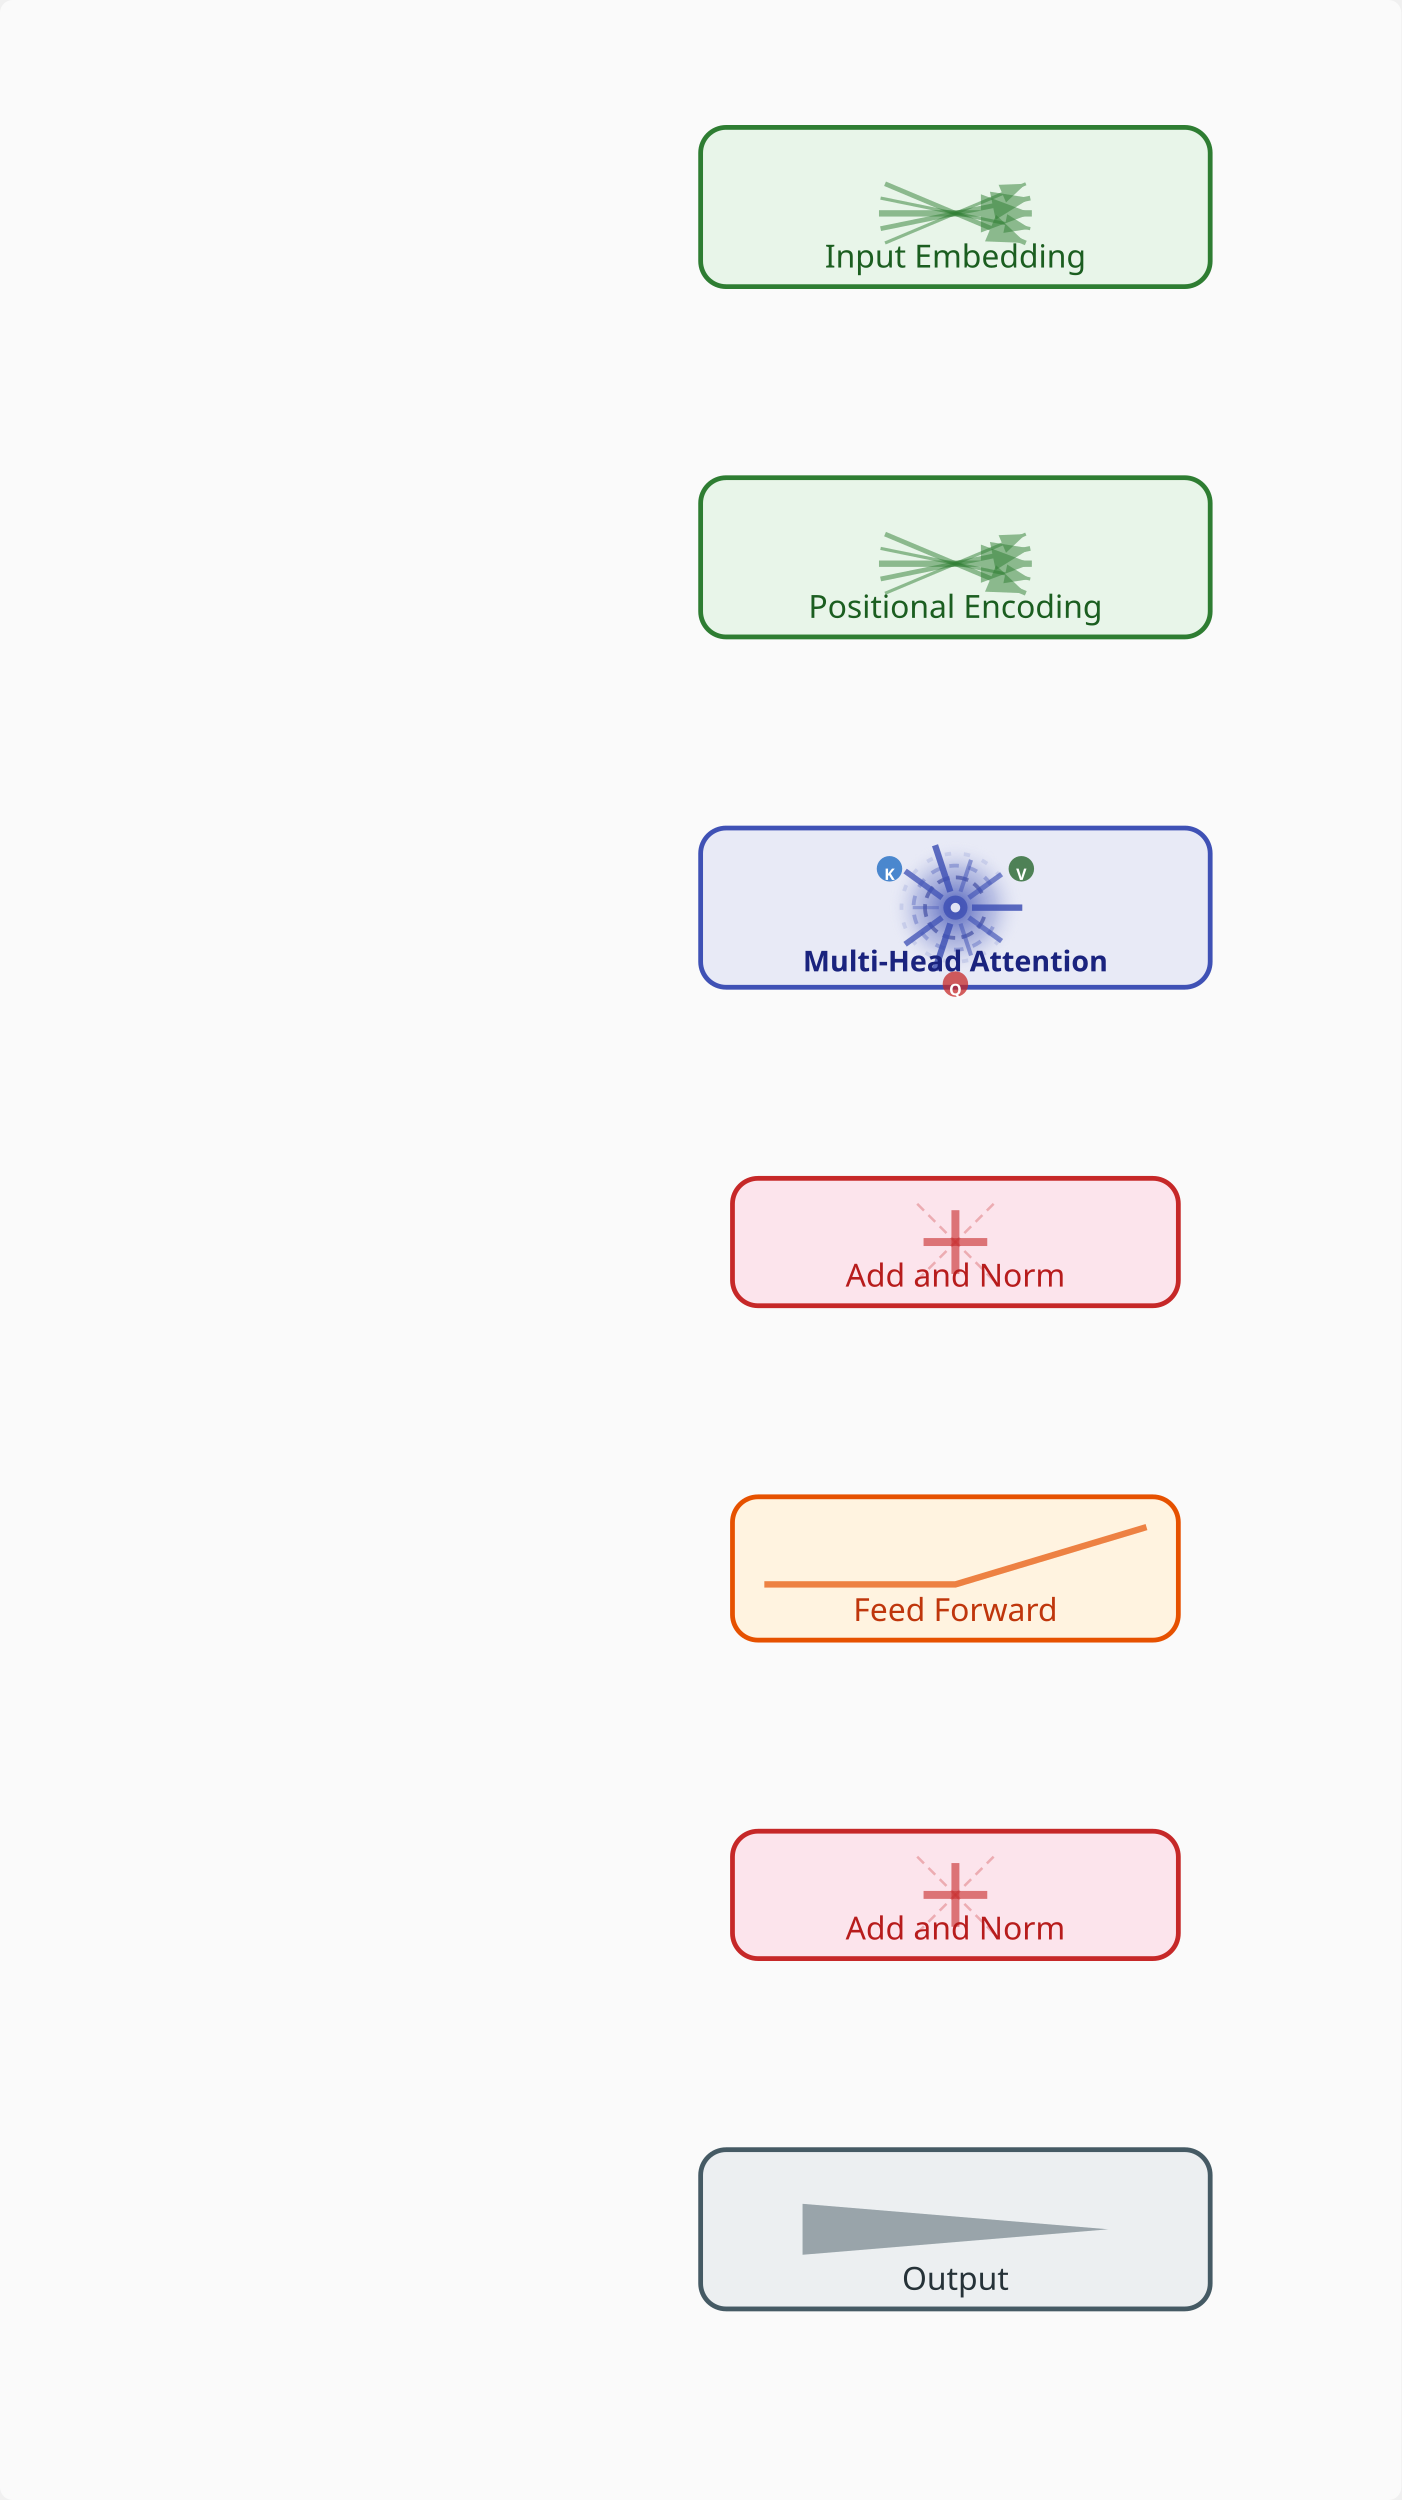
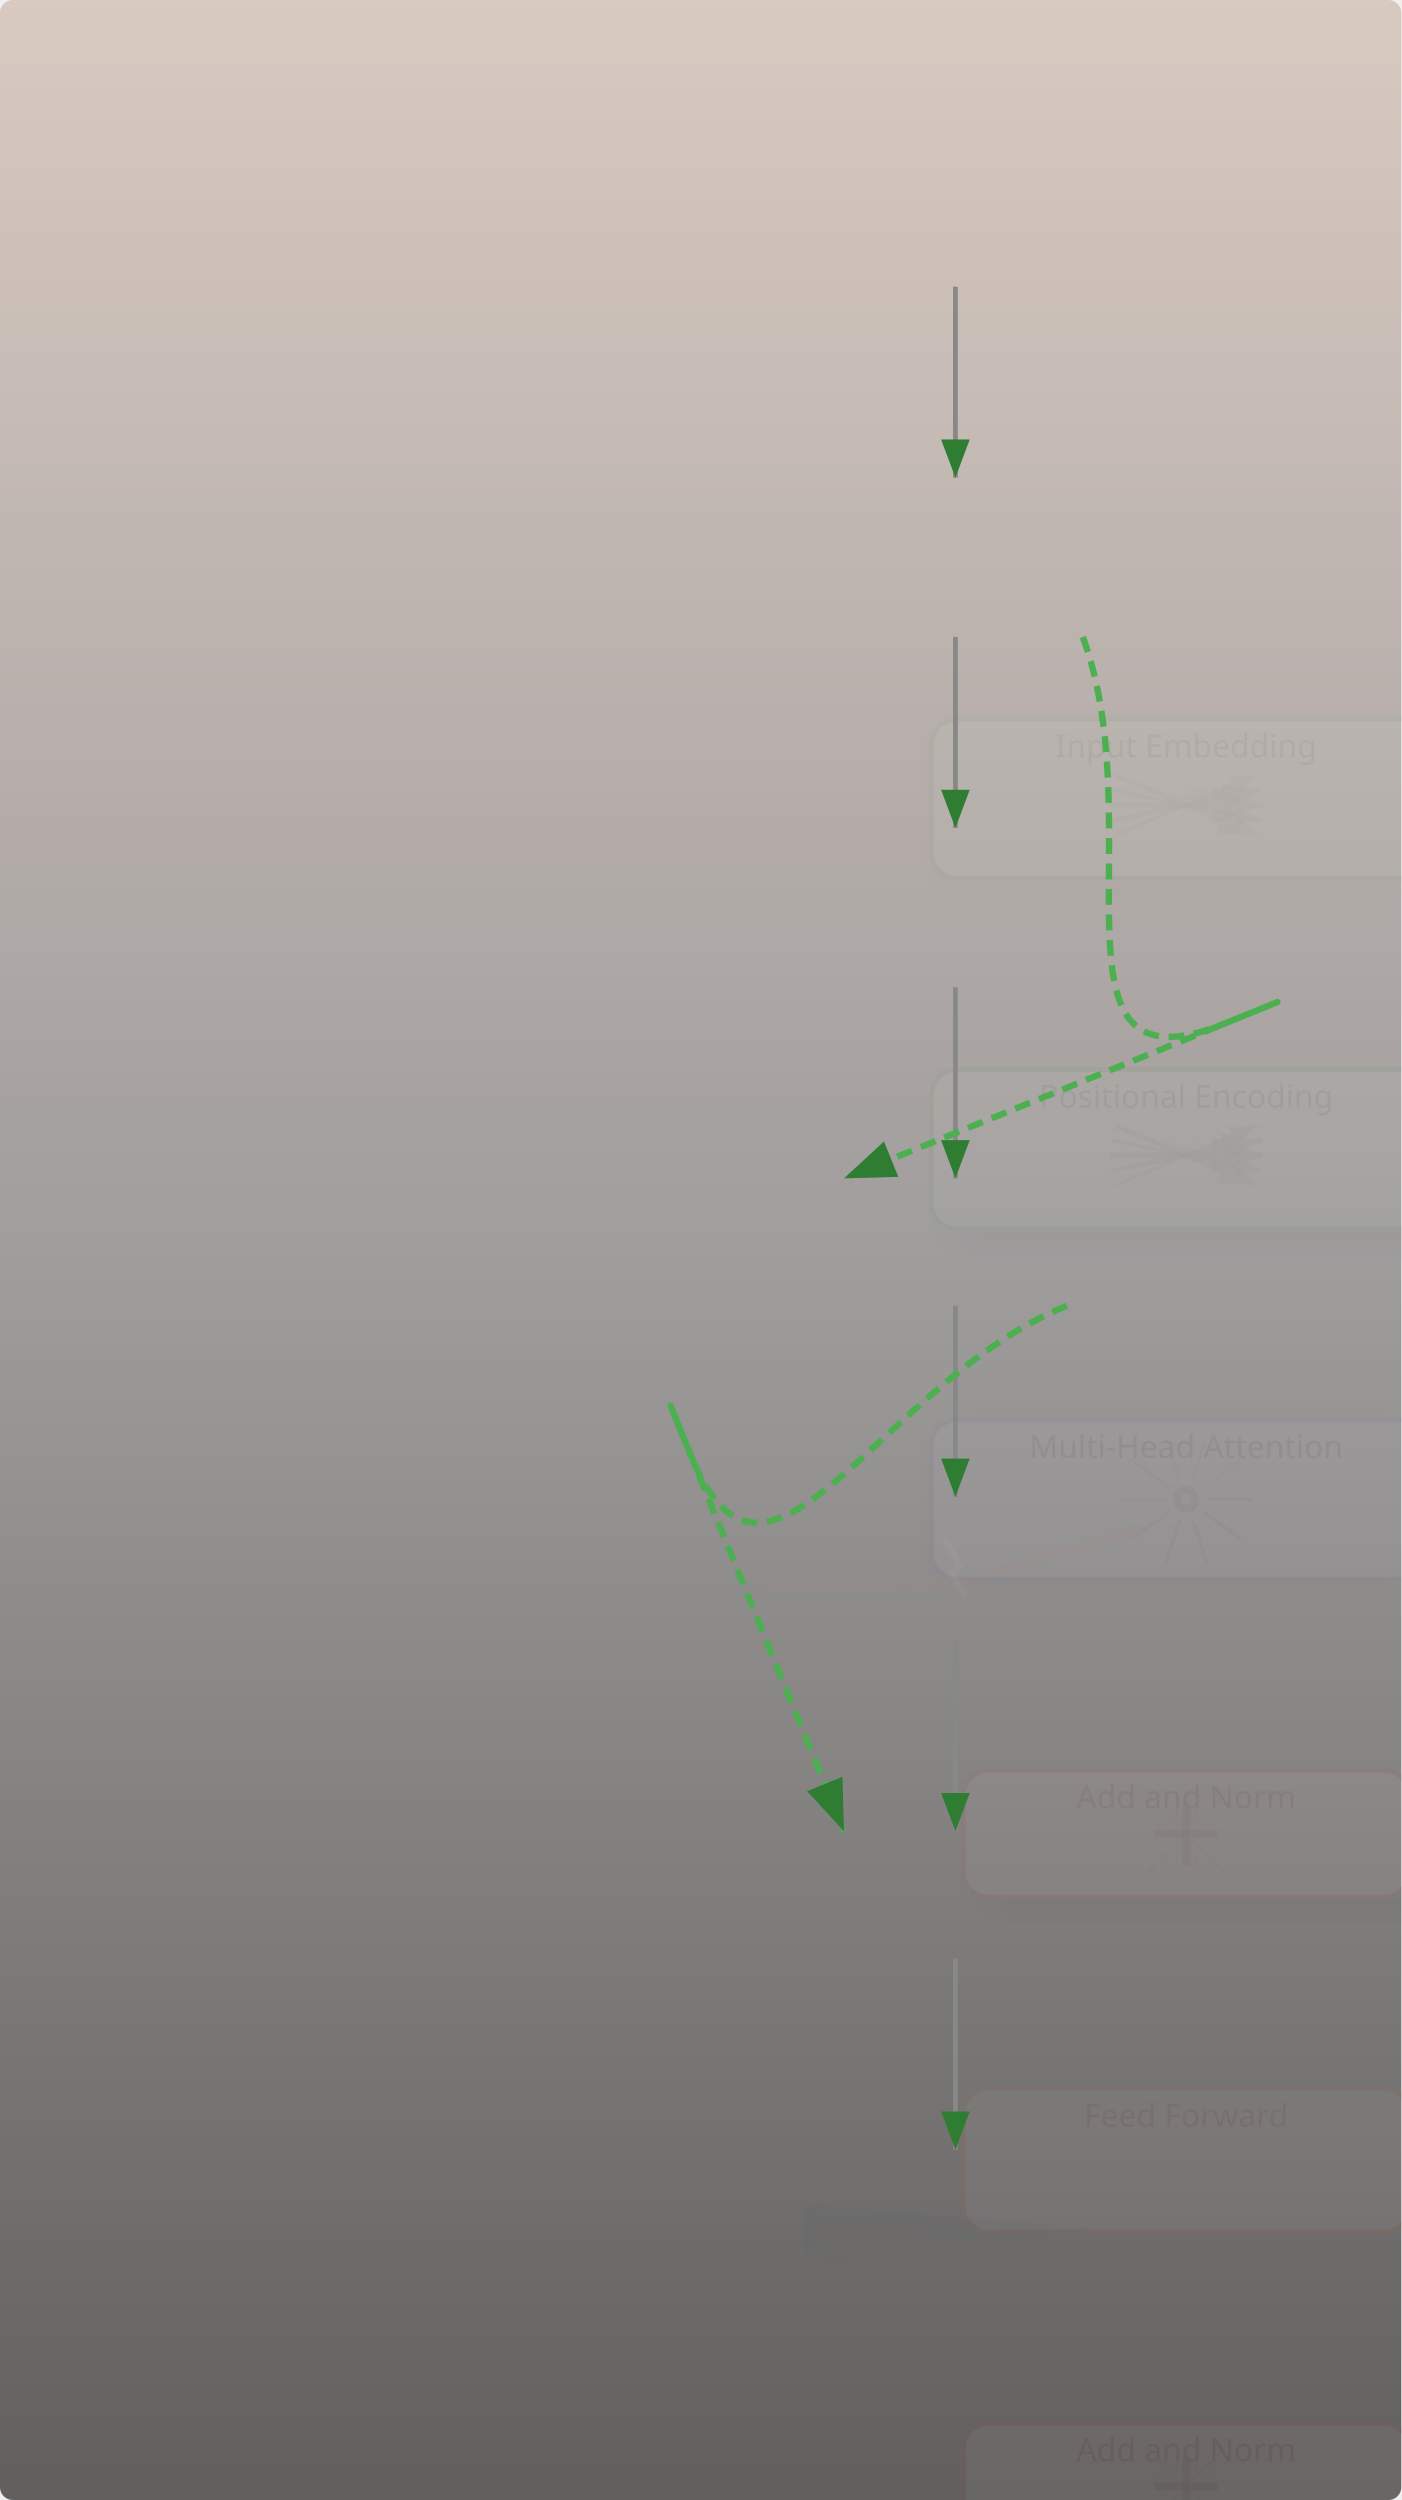
- <svg xmlns="http://www.w3.org/2000/svg" viewBox="0 0 440 785" width="440" height="785" style="max-width:100%;height:auto;">
-   <rect width="440" height="785" fill="#FAFAFA" rx="4" />
+ <svg xmlns="http://www.w3.org/2000/svg" viewBox="0 0 440.0 785.0" width="440.0" height="785.0" style="max-width:100%;height:auto;">
+   <rect width="440.0" height="785.0" fill="url(#astro-bg-gradient)" rx="4" />
  <defs>
    <marker id="arrow-green" markerWidth="8" markerHeight="6" refX="8" refY="3" orient="auto">
      <polygon points="0 0, 8 3, 0 6" fill="#2E7D32" />
    </marker>
+     <linearGradient id="astro-bg-gradient" x1="0" y1="0" x2="0" y2="1" gradientUnits="objectBoundingBox">
+       <stop offset="0%" stop-color="#D9CAC1" stop-opacity="1" />
+       <stop offset="50%" stop-color="#A09D9D" stop-opacity="1" />
+       <stop offset="100%" stop-color="#615F5E" stop-opacity="1" />
+     </linearGradient>
  </defs>
  <g id="z3-layer">
-     <g id="cell-self_attn" data-z="3" transform="translate(220,260)">
-       <defs>
-         <radialGradient id="attn-heat-self_attn" cx="50%" cy="50%" r="50%">
-           <stop offset="0%" stop-color="#3F51B5" stop-opacity="0.9" />
-           <stop offset="60%" stop-color="#7986CB" stop-opacity="0.4" />
-           <stop offset="100%" stop-color="#E8EAF6" stop-opacity="0.0" />
-         </radialGradient>
-       </defs>
-       <rect x="0" y="0" width="160" height="50" rx="8" fill="#E8EAF6" stroke="#3F51B5" stroke-width="1.5" />
-       <circle cx="80.0" cy="25.0" r="21.0" fill="url(#attn-heat-self_attn)" />
-       <path d="M 89.0,27.9 A 9.5,9.5 0 1,1 89.0,22.1" fill="none" stroke="#283593" stroke-width="1.2" stroke-dasharray="4,2" opacity="0.55" />
-       <path d="M 91.8,31.0 A 13.2,13.2 0 1,1 91.8,19.0" fill="none" stroke="#5C6BC0" stroke-width="1.2" stroke-dasharray="3,3" opacity="0.45" />
-       <path d="M 93.8,35.0 A 17.0,17.0 0 1,1 93.8,15.0" fill="none" stroke="#9FA8DA" stroke-width="1.2" stroke-dasharray="2,4" opacity="0.35" />
-       <line x1="85.2" y1="25.0" x2="101.0" y2="25.0" stroke="#3F51B5" stroke-width="2.0" opacity="0.85" />
-       <line x1="84.2" y1="28.1" x2="94.5" y2="35.5" stroke="#3F51B5" stroke-width="1.6" opacity="0.65" />
-       <line x1="81.6" y1="30.0" x2="84.9" y2="40.0" stroke="#3F51B5" stroke-width="1.3" opacity="0.52" />
-       <line x1="78.4" y1="30.0" x2="73.6" y2="44.6" stroke="#3F51B5" stroke-width="2.0" opacity="0.83" />
-       <line x1="75.8" y1="28.1" x2="64.2" y2="36.5" stroke="#3F51B5" stroke-width="1.8" opacity="0.76" />
-       <line x1="74.8" y1="25.0" x2="66.6" y2="25.0" stroke="#3F51B5" stroke-width="1.0" opacity="0.37" />
-       <line x1="75.8" y1="21.9" x2="64.2" y2="13.5" stroke="#3F51B5" stroke-width="1.8" opacity="0.76" />
-       <line x1="78.4" y1="20.0" x2="73.6" y2="5.4" stroke="#3F51B5" stroke-width="2.0" opacity="0.83" />
-       <line x1="81.6" y1="20.0" x2="84.9" y2="10.0" stroke="#3F51B5" stroke-width="1.3" opacity="0.52" />
-       <line x1="84.2" y1="21.9" x2="94.5" y2="14.5" stroke="#3F51B5" stroke-width="1.6" opacity="0.65" />
-       <circle cx="80.0" cy="49.0" r="4" fill="#C62828" opacity="0.75" />
-       <text x="80.0" y="52.5" text-anchor="middle" font-family="system-ui,sans-serif" font-size="5" font-weight="bold" fill="#FFFFFF">Q</text>
-       <circle cx="59.3" cy="12.8" r="4" fill="#1565C0" opacity="0.75" />
-       <text x="59.3" y="16.3" text-anchor="middle" font-family="system-ui,sans-serif" font-size="5" font-weight="bold" fill="#FFFFFF">K</text>
-       <circle cx="100.7" cy="12.8" r="4" fill="#1B5E20" opacity="0.75" />
-       <text x="100.7" y="16.3" text-anchor="middle" font-family="system-ui,sans-serif" font-size="5" font-weight="bold" fill="#FFFFFF">V</text>
-       <circle cx="80.0" cy="25.0" r="3.8" fill="#3F51B5" opacity="0.85" />
-       <circle cx="80.0" cy="25.0" r="1.5" fill="#E8EAF6" opacity="0.95" />
-       <text x="80.0" y="45" text-anchor="middle" font-family="system-ui,sans-serif" font-size="9" font-weight="600" fill="#1A237E">Multi-Head Attention</text>
+     <defs>
+       <filter id="shadow-ffn" x="-20%" y="-20%" width="140%" height="140%">
+         <feDropShadow dx="2.0" dy="2.0" stdDeviation="3.38" flood-color="#000000" flood-opacity="0.08" />
+       </filter>
+     </defs>
+     <g id="cell-ffn" data-z="3" opacity="0.05" filter="url(#shadow-ffn)" transform="translate(230.0,470.0)">
+       <rect x="72.458" y="185.817" width="140" height="45" rx="8" fill="#FFF3E0" stroke="#E65100" stroke-width="1.5" />
+       <path fill="none" stroke="#E65100" stroke-width="2" opacity="0.7" d="M 10.000,27.500 C 28.800,27.500 31.200,27.500 30.000,27.500 C 48.800,27.500 51.200,27.500 50.000,27.500 C 68.800,27.500 71.149,27.155 70.000,27.500 C 88.851,21.845 91.149,21.155 90.000,21.500 C 108.851,15.845 111.149,15.155 110.000,15.500 L 130.000,9.500" />
+       <text x="142.458" y="197.817" text-anchor="middle" font-family="system-ui,sans-serif" font-size="10" fill="#BF360C">Feed Forward</text>
+       <g class="decal-overlay" opacity="1.000">
+         <path d="M 67.220,14.170 C 71.214,20.553 70.878,22.274 71.850,21.570 C 69.492,23.276 69.172,24.987 68.520,23.980 L 72.590,30.270" fill="none" stroke="white" stroke-width="1.8" stroke-linecap="round" stroke-linejoin="round" opacity="0.696" />
+         <path d="M 67.220,14.170 C 71.214,20.553 70.878,22.274 71.850,21.570 C 69.492,23.276 69.172,24.987 68.520,23.980 L 72.590,30.270" fill="none" stroke="#FFE0B2" stroke-width="3.5" stroke-linecap="round" stroke-linejoin="round" opacity="0.243" />
+       </g>
    </g>
-     <g id="cell-input_embed" data-z="3" transform="translate(220,40)">
-       <rect x="0" y="0" width="160" height="50" rx="8" fill="#E8F5E9" stroke="#2E7D32" stroke-width="1.5" />
-       <line x1="57.9" y1="36.3" x2="102.1" y2="17.7" stroke="#2E7D32" stroke-width="1.0" opacity="0.5" marker-end="url(#arrow-green)" />
-       <line x1="56.5" y1="31.8" x2="103.5" y2="22.2" stroke="#2E7D32" stroke-width="1.5" opacity="0.5" marker-end="url(#arrow-green)" />
-       <line x1="56.0" y1="27.0" x2="104.0" y2="27.0" stroke="#2E7D32" stroke-width="2.0" opacity="0.5" marker-end="url(#arrow-green)" />
-       <line x1="56.5" y1="22.2" x2="103.5" y2="31.8" stroke="#2E7D32" stroke-width="1.0" opacity="0.5" marker-end="url(#arrow-green)" />
-       <line x1="57.9" y1="17.7" x2="102.1" y2="36.3" stroke="#2E7D32" stroke-width="1.5" opacity="0.5" marker-end="url(#arrow-green)" />
-       <text x="80.0" y="44" text-anchor="middle" font-family="system-ui,sans-serif" font-size="10" fill="#1B5E20">Input Embedding</text>
+     <defs>
+       <filter id="shadow-input_embed" x="-20%" y="-20%" width="140%" height="140%">
+         <feDropShadow dx="2.0" dy="2.0" stdDeviation="3.75" flood-color="#000000" flood-opacity="0.35" />
+       </filter>
+     </defs>
+     <g id="cell-input_embed" data-z="3" opacity="0.05" filter="url(#shadow-input_embed)" transform="translate(220.0,40.0)">
+       <rect x="72.458" y="185.817" width="160" height="50" rx="8" fill="#E8F5E9" stroke="#2E7D32" stroke-width="1.5" />
+       <line x1="130.358" y1="222.117" x2="174.558" y2="203.517" stroke="#2E7D32" stroke-width="1.0" opacity="0.5" marker-end="url(#arrow-green)" />
+       <line x1="128.958" y1="217.617" x2="175.958" y2="208.017" stroke="#2E7D32" stroke-width="1.5" opacity="0.5" marker-end="url(#arrow-green)" />
+       <line x1="128.458" y1="212.817" x2="176.458" y2="212.817" stroke="#2E7D32" stroke-width="2.0" opacity="0.5" marker-end="url(#arrow-green)" />
+       <line x1="128.958" y1="208.017" x2="175.958" y2="217.617" stroke="#2E7D32" stroke-width="1.0" opacity="0.5" marker-end="url(#arrow-green)" />
+       <line x1="130.358" y1="203.517" x2="174.558" y2="222.117" stroke="#2E7D32" stroke-width="1.5" opacity="0.5" marker-end="url(#arrow-green)" />
+       <text x="152.458" y="197.817" text-anchor="middle" font-family="system-ui,sans-serif" font-size="10" fill="#1B5E20">Input Embedding</text>
+       <g class="decal-overlay" opacity="1.000">
+         <defs>
+           <marker id="decal-arrow-3110" markerWidth="6" markerHeight="6" refX="3" refY="3" orient="auto">
+             <path d="M0,0 L6,3 L0,6 Z" fill="#2E7D32" opacity="0.350" />
+           </marker>
+         </defs>
+         <line x1="146.848" y1="212.177" x2="158.068" y2="209.457" stroke="#2E7D32" stroke-width="1.5" opacity="0.350" marker-end="url(#decal-arrow-3110)" />
+       </g>
    </g>
-     <g id="cell-ffn" data-z="3" transform="translate(230,470)">
-       <rect x="0" y="0" width="140" height="45" rx="8" fill="#FFF3E0" stroke="#E65100" stroke-width="1.5" />
-       <polyline points="10.0,27.5 30.0,27.5 50.0,27.5 70.0,27.5 90.0,21.5 110.0,15.5 130.0,9.5" fill="none" stroke="#E65100" stroke-width="2" opacity="0.7" />
-       <text x="70.0" y="39" text-anchor="middle" font-family="system-ui,sans-serif" font-size="10" fill="#BF360C">Feed Forward</text>
+     <defs>
+       <filter id="shadow-output" x="-20%" y="-20%" width="140%" height="140%">
+         <feDropShadow dx="2.0" dy="2.0" stdDeviation="3.75" flood-color="#000000" flood-opacity="0.35" />
+       </filter>
+     </defs>
+     <g id="cell-output" data-z="3" opacity="0.094" filter="url(#shadow-output)" transform="translate(220.0,675.0)">
+       <rect x="72.458" y="185.817" width="160" height="50" rx="8" fill="#ECEFF1" stroke="#455A64" stroke-width="1.5" />
+       <polygon points="32.0,17.0 128.0,25.0 32.0,33.0" fill="#455A64" opacity="0.5" />
+       <text x="152.458" y="197.817" text-anchor="middle" font-family="system-ui,sans-serif" font-size="10" fill="#263238">Output</text>
    </g>
-     <g id="cell-output" data-z="3" transform="translate(220,675)">
-       <rect x="0" y="0" width="160" height="50" rx="8" fill="#ECEFF1" stroke="#455A64" stroke-width="1.5" />
-       <polygon points="32.0,17.0 128.0,25.0 32.0,33.0" fill="#455A64" opacity="0.5" />
-       <text x="80.0" y="44" text-anchor="middle" font-family="system-ui,sans-serif" font-size="10" fill="#263238">Output</text>
+     <defs>
+       <filter id="shadow-self_attn" x="-20%" y="-20%" width="140%" height="140%">
+         <feDropShadow dx="2.0" dy="2.0" stdDeviation="3.75" flood-color="#000000" flood-opacity="0.35" />
+       </filter>
+     </defs>
+     <g id="cell-self_attn" data-z="3" opacity="0.05" filter="url(#shadow-self_attn)" transform="translate(220.0,260.0)">
+       <rect x="72.458" y="185.817" width="160" height="50" rx="8" fill="#E8EAF6" stroke="#3F51B5" stroke-width="1.5" />
+       <line x1="158.758" y1="210.817" x2="173.458" y2="210.817" stroke="#3F51B5" stroke-width="1" opacity="0.60" />
+       <line x1="157.558" y1="214.517" x2="169.458" y2="223.117" stroke="#3F51B5" stroke-width="1" opacity="0.56" />
+       <line x1="154.358" y1="216.817" x2="158.958" y2="230.817" stroke="#3F51B5" stroke-width="1" opacity="0.52" />
+       <line x1="150.558" y1="216.817" x2="145.958" y2="230.817" stroke="#3F51B5" stroke-width="1" opacity="0.47" />
+       <line x1="147.358" y1="214.517" x2="135.458" y2="223.117" stroke="#3F51B5" stroke-width="1" opacity="0.43" />
+       <line x1="146.158" y1="210.817" x2="131.458" y2="210.817" stroke="#3F51B5" stroke-width="1" opacity="0.39" />
+       <line x1="147.358" y1="207.117" x2="135.458" y2="198.517" stroke="#3F51B5" stroke-width="1" opacity="0.35" />
+       <line x1="150.558" y1="204.817" x2="145.958" y2="190.817" stroke="#3F51B5" stroke-width="1" opacity="0.31" />
+       <line x1="154.358" y1="204.817" x2="158.958" y2="190.817" stroke="#3F51B5" stroke-width="1" opacity="0.26" />
+       <line x1="157.558" y1="207.117" x2="169.458" y2="198.517" stroke="#3F51B5" stroke-width="1" opacity="0.22" />
+       <circle cx="152.458" cy="210.817" r="4.2" fill="#3F51B5" opacity="0.7" />
+       <circle cx="152.458" cy="210.817" r="1.68" fill="#E8EAF6" />
+       <text x="152.458" y="197.817" text-anchor="middle" font-family="system-ui,sans-serif" font-size="10" fill="#1A237E">Multi-Head Attention</text>
+       <g class="decal-overlay" opacity="1.000">
+         <circle cx="158.338" cy="204.937" r="2.52" fill="white" opacity="0.450" />
+         <circle cx="160.858" cy="207.457" r="1.13" fill="white" opacity="0.225" />
+       </g>
    </g>
  </g>
  <g id="z5-layer">
-     <g id="cell-add_norm2" data-z="5" transform="translate(230,575)">
-       <rect x="0" y="0" width="140" height="40" rx="8" fill="#FCE4EC" stroke="#C62828" stroke-width="1.5" />
-       <line x1="60.0" y1="20.0" x2="80.0" y2="20.0" stroke="#C62828" stroke-width="2.5" opacity="0.6" />
-       <line x1="70.0" y1="10.0" x2="70.0" y2="30.0" stroke="#C62828" stroke-width="2.5" opacity="0.6" />
-       <line x1="58.0" y1="8.0" x2="70.0" y2="20.0" stroke="#C62828" stroke-width="0.8" opacity="0.3" stroke-dasharray="3,2" />
-       <line x1="82.0" y1="8.0" x2="70.0" y2="20.0" stroke="#C62828" stroke-width="0.8" opacity="0.3" stroke-dasharray="3,2" />
-       <line x1="58.0" y1="32.0" x2="70.0" y2="20.0" stroke="#C62828" stroke-width="0.8" opacity="0.3" stroke-dasharray="3,2" />
-       <line x1="82.0" y1="32.0" x2="70.0" y2="20.0" stroke="#C62828" stroke-width="0.8" opacity="0.3" stroke-dasharray="3,2" />
-       <text x="70.0" y="34" text-anchor="middle" font-family="system-ui,sans-serif" font-size="10" fill="#B71C1C">Add and Norm</text>
+     <defs>
+       <filter id="shadow-pos_encode" x="-20%" y="-20%" width="140%" height="140%">
+         <feDropShadow dx="8.0" dy="8.0" stdDeviation="5.35" flood-color="#000000" flood-opacity="0.55" />
+       </filter>
+     </defs>
+     <g id="cell-pos_encode" data-z="5" opacity="0.05" filter="url(#shadow-pos_encode)" transform="translate(220.0,150.0)">
+       <rect x="72.458" y="185.817" width="160" height="50" rx="8" fill="#E8F5E9" stroke="#2E7D32" stroke-width="1.5" />
+       <line x1="130.358" y1="222.117" x2="174.558" y2="203.517" stroke="#2E7D32" stroke-width="1.0" opacity="0.5" marker-end="url(#arrow-green)" />
+       <line x1="128.958" y1="217.617" x2="175.958" y2="208.017" stroke="#2E7D32" stroke-width="1.5" opacity="0.5" marker-end="url(#arrow-green)" />
+       <line x1="128.458" y1="212.817" x2="176.458" y2="212.817" stroke="#2E7D32" stroke-width="2.0" opacity="0.5" marker-end="url(#arrow-green)" />
+       <line x1="128.958" y1="208.017" x2="175.958" y2="217.617" stroke="#2E7D32" stroke-width="1.0" opacity="0.5" marker-end="url(#arrow-green)" />
+       <line x1="130.358" y1="203.517" x2="174.558" y2="222.117" stroke="#2E7D32" stroke-width="1.5" opacity="0.5" marker-end="url(#arrow-green)" />
+       <text x="152.458" y="197.817" text-anchor="middle" font-family="system-ui,sans-serif" font-size="10" fill="#1B5E20">Positional Encoding</text>
+       <g class="decal-overlay" opacity="1.000">
+         <defs>
+           <marker id="decal-arrow-7518" markerWidth="6" markerHeight="6" refX="3" refY="3" orient="auto">
+             <path d="M0,0 L6,3 L0,6 Z" fill="#2E7D32" opacity="0.350" />
+           </marker>
+         </defs>
+         <line x1="146.818" y1="209.557" x2="158.098" y2="212.077" stroke="#2E7D32" stroke-width="1.5" opacity="0.350" marker-end="url(#decal-arrow-7518)" />
+       </g>
    </g>
-     <g id="cell-add_norm1" data-z="5" transform="translate(230,370)">
-       <rect x="0" y="0" width="140" height="40" rx="8" fill="#FCE4EC" stroke="#C62828" stroke-width="1.5" />
-       <line x1="60.0" y1="20.0" x2="80.0" y2="20.0" stroke="#C62828" stroke-width="2.5" opacity="0.6" />
-       <line x1="70.0" y1="10.0" x2="70.0" y2="30.0" stroke="#C62828" stroke-width="2.5" opacity="0.6" />
-       <line x1="58.0" y1="8.0" x2="70.0" y2="20.0" stroke="#C62828" stroke-width="0.8" opacity="0.3" stroke-dasharray="3,2" />
-       <line x1="82.0" y1="8.0" x2="70.0" y2="20.0" stroke="#C62828" stroke-width="0.8" opacity="0.3" stroke-dasharray="3,2" />
-       <line x1="58.0" y1="32.0" x2="70.0" y2="20.0" stroke="#C62828" stroke-width="0.8" opacity="0.3" stroke-dasharray="3,2" />
-       <line x1="82.0" y1="32.0" x2="70.0" y2="20.0" stroke="#C62828" stroke-width="0.8" opacity="0.3" stroke-dasharray="3,2" />
-       <text x="70.0" y="34" text-anchor="middle" font-family="system-ui,sans-serif" font-size="10" fill="#B71C1C">Add and Norm</text>
+     <defs>
+       <filter id="shadow-add_norm1" x="-20%" y="-20%" width="140%" height="140%">
+         <feDropShadow dx="8.0" dy="8.0" stdDeviation="4.6" flood-color="#000000" flood-opacity="0.55" />
+       </filter>
+     </defs>
+     <g id="cell-add_norm1" data-z="5" opacity="0.05" filter="url(#shadow-add_norm1)" transform="translate(230.0,370.0)">
+       <rect x="72.458" y="185.817" width="140" height="40" rx="8" fill="#FCE4EC" stroke="#C62828" stroke-width="1.5" />
+       <line x1="132.458" y1="205.817" x2="152.458" y2="205.817" stroke="#C62828" stroke-width="2.5" opacity="0.6" />
+       <line x1="142.458" y1="195.817" x2="142.458" y2="215.817" stroke="#C62828" stroke-width="2.5" opacity="0.6" />
+       <line x1="130.458" y1="193.817" x2="142.458" y2="205.817" stroke="#C62828" stroke-width="0.8" opacity="0.3" stroke-dasharray="3,2" />
+       <line x1="154.458" y1="193.817" x2="142.458" y2="205.817" stroke="#C62828" stroke-width="0.8" opacity="0.3" stroke-dasharray="3,2" />
+       <line x1="130.458" y1="217.817" x2="142.458" y2="205.817" stroke="#C62828" stroke-width="0.8" opacity="0.3" stroke-dasharray="3,2" />
+       <line x1="154.458" y1="217.817" x2="142.458" y2="205.817" stroke="#C62828" stroke-width="0.8" opacity="0.3" stroke-dasharray="3,2" />
+       <text x="142.458" y="197.817" text-anchor="middle" font-family="system-ui,sans-serif" font-size="10" fill="#B71C1C">Add and Norm</text>
+       <g class="decal-overlay" opacity="1.000">
+         <line x1="133.658" y1="202.937" x2="151.258" y2="202.937" stroke="#C62828" stroke-width="0.7" opacity="0.200" stroke-dasharray="4,3" />
+         <line x1="133.658" y1="205.817" x2="151.258" y2="205.817" stroke="#C62828" stroke-width="0.7" opacity="0.200" stroke-dasharray="4,3" />
+         <line x1="133.658" y1="208.697" x2="151.258" y2="208.697" stroke="#C62828" stroke-width="0.7" opacity="0.200" stroke-dasharray="4,3" />
+         <line x1="139.578" y1="197.017" x2="139.578" y2="214.617" stroke="#C62828" stroke-width="0.7" opacity="0.200" stroke-dasharray="4,3" />
+         <line x1="142.458" y1="197.017" x2="142.458" y2="214.617" stroke="#C62828" stroke-width="0.7" opacity="0.200" stroke-dasharray="4,3" />
+         <line x1="145.338" y1="197.017" x2="145.338" y2="214.617" stroke="#C62828" stroke-width="0.7" opacity="0.200" stroke-dasharray="4,3" />
+       </g>
    </g>
-     <g id="cell-pos_encode" data-z="5" transform="translate(220,150)">
-       <rect x="0" y="0" width="160" height="50" rx="8" fill="#E8F5E9" stroke="#2E7D32" stroke-width="1.5" />
-       <line x1="57.9" y1="36.3" x2="102.1" y2="17.7" stroke="#2E7D32" stroke-width="1.0" opacity="0.5" marker-end="url(#arrow-green)" />
-       <line x1="56.5" y1="31.8" x2="103.5" y2="22.2" stroke="#2E7D32" stroke-width="1.5" opacity="0.5" marker-end="url(#arrow-green)" />
-       <line x1="56.0" y1="27.0" x2="104.0" y2="27.0" stroke="#2E7D32" stroke-width="2.0" opacity="0.5" marker-end="url(#arrow-green)" />
-       <line x1="56.5" y1="22.2" x2="103.5" y2="31.8" stroke="#2E7D32" stroke-width="1.0" opacity="0.5" marker-end="url(#arrow-green)" />
-       <line x1="57.9" y1="17.7" x2="102.1" y2="36.3" stroke="#2E7D32" stroke-width="1.5" opacity="0.5" marker-end="url(#arrow-green)" />
-       <text x="80.0" y="44" text-anchor="middle" font-family="system-ui,sans-serif" font-size="10" fill="#1B5E20">Positional Encoding</text>
+     <defs>
+       <filter id="shadow-add_norm2" x="-20%" y="-20%" width="140%" height="140%">
+         <feDropShadow dx="8.0" dy="8.0" stdDeviation="4.6" flood-color="#000000" flood-opacity="0.55" />
+       </filter>
+     </defs>
+     <g id="cell-add_norm2" data-z="5" opacity="0.05" filter="url(#shadow-add_norm2)" transform="translate(230.0,575.0)">
+       <rect x="72.458" y="185.817" width="140" height="40" rx="8" fill="#FCE4EC" stroke="#C62828" stroke-width="1.5" />
+       <line x1="132.458" y1="205.817" x2="152.458" y2="205.817" stroke="#C62828" stroke-width="2.5" opacity="0.6" />
+       <line x1="142.458" y1="195.817" x2="142.458" y2="215.817" stroke="#C62828" stroke-width="2.5" opacity="0.6" />
+       <line x1="130.458" y1="193.817" x2="142.458" y2="205.817" stroke="#C62828" stroke-width="0.8" opacity="0.3" stroke-dasharray="3,2" />
+       <line x1="154.458" y1="193.817" x2="142.458" y2="205.817" stroke="#C62828" stroke-width="0.8" opacity="0.3" stroke-dasharray="3,2" />
+       <line x1="130.458" y1="217.817" x2="142.458" y2="205.817" stroke="#C62828" stroke-width="0.8" opacity="0.3" stroke-dasharray="3,2" />
+       <line x1="154.458" y1="217.817" x2="142.458" y2="205.817" stroke="#C62828" stroke-width="0.8" opacity="0.3" stroke-dasharray="3,2" />
+       <text x="142.458" y="197.817" text-anchor="middle" font-family="system-ui,sans-serif" font-size="10" fill="#B71C1C">Add and Norm</text>
+       <g class="decal-overlay" opacity="1.000">
+         <line x1="133.658" y1="202.937" x2="151.258" y2="202.937" stroke="#C62828" stroke-width="0.7" opacity="0.200" stroke-dasharray="4,3" />
+         <line x1="133.658" y1="205.817" x2="151.258" y2="205.817" stroke="#C62828" stroke-width="0.7" opacity="0.200" stroke-dasharray="4,3" />
+         <line x1="133.658" y1="208.697" x2="151.258" y2="208.697" stroke="#C62828" stroke-width="0.7" opacity="0.200" stroke-dasharray="4,3" />
+         <line x1="139.578" y1="197.017" x2="139.578" y2="214.617" stroke="#C62828" stroke-width="0.7" opacity="0.200" stroke-dasharray="4,3" />
+         <line x1="142.458" y1="197.017" x2="142.458" y2="214.617" stroke="#C62828" stroke-width="0.7" opacity="0.200" stroke-dasharray="4,3" />
+         <line x1="145.338" y1="197.017" x2="145.338" y2="214.617" stroke="#C62828" stroke-width="0.7" opacity="0.200" stroke-dasharray="4,3" />
+       </g>
    </g>
  </g>
+   <g id="edges-layer" style="pointer-events:none;">
+     <path d="M300.0,90.0 L300.0,150.0" stroke="#888" stroke-width="1.5" fill="none" marker-end="url(#arrow-green)" />
+     <path d="M300.0,200.0 L300.0,260.0" stroke="#888" stroke-width="1.5" fill="none" marker-end="url(#arrow-green)" />
+     <path d="M300.0,310.0 L300.0,370.0" stroke="#888" stroke-width="1.5" fill="none" marker-end="url(#arrow-green)" />
+     <path d="M300.0,410.0 L300.0,470.0" stroke="#888" stroke-width="1.5" fill="none" marker-end="url(#arrow-green)" />
+     <path d="M300.0,515.0 L300.0,575.0" stroke="#888" stroke-width="1.5" fill="none" marker-end="url(#arrow-green)" />
+     <path d="M300.0,615.0 L300.0,675.0" stroke="#888" stroke-width="1.5" fill="none" marker-end="url(#arrow-green)" />
+     <path d="M340.0,200.0 C362.4,260.7 324.9,345.7 384.8,321.3 S324.9,345.7 265.0,370.0" stroke="#4CAF50" stroke-width="2" fill="none" stroke-dasharray="5,3" marker-end="url(#arrow-green)" />
+     <path d="M335.0,410.0 C276.1,433.7 241.1,516.2 217.1,457.4 S241.1,516.2 265.0,575.0" stroke="#4CAF50" stroke-width="2" fill="none" stroke-dasharray="5,3" marker-end="url(#arrow-green)" />
+   </g>
</svg>
